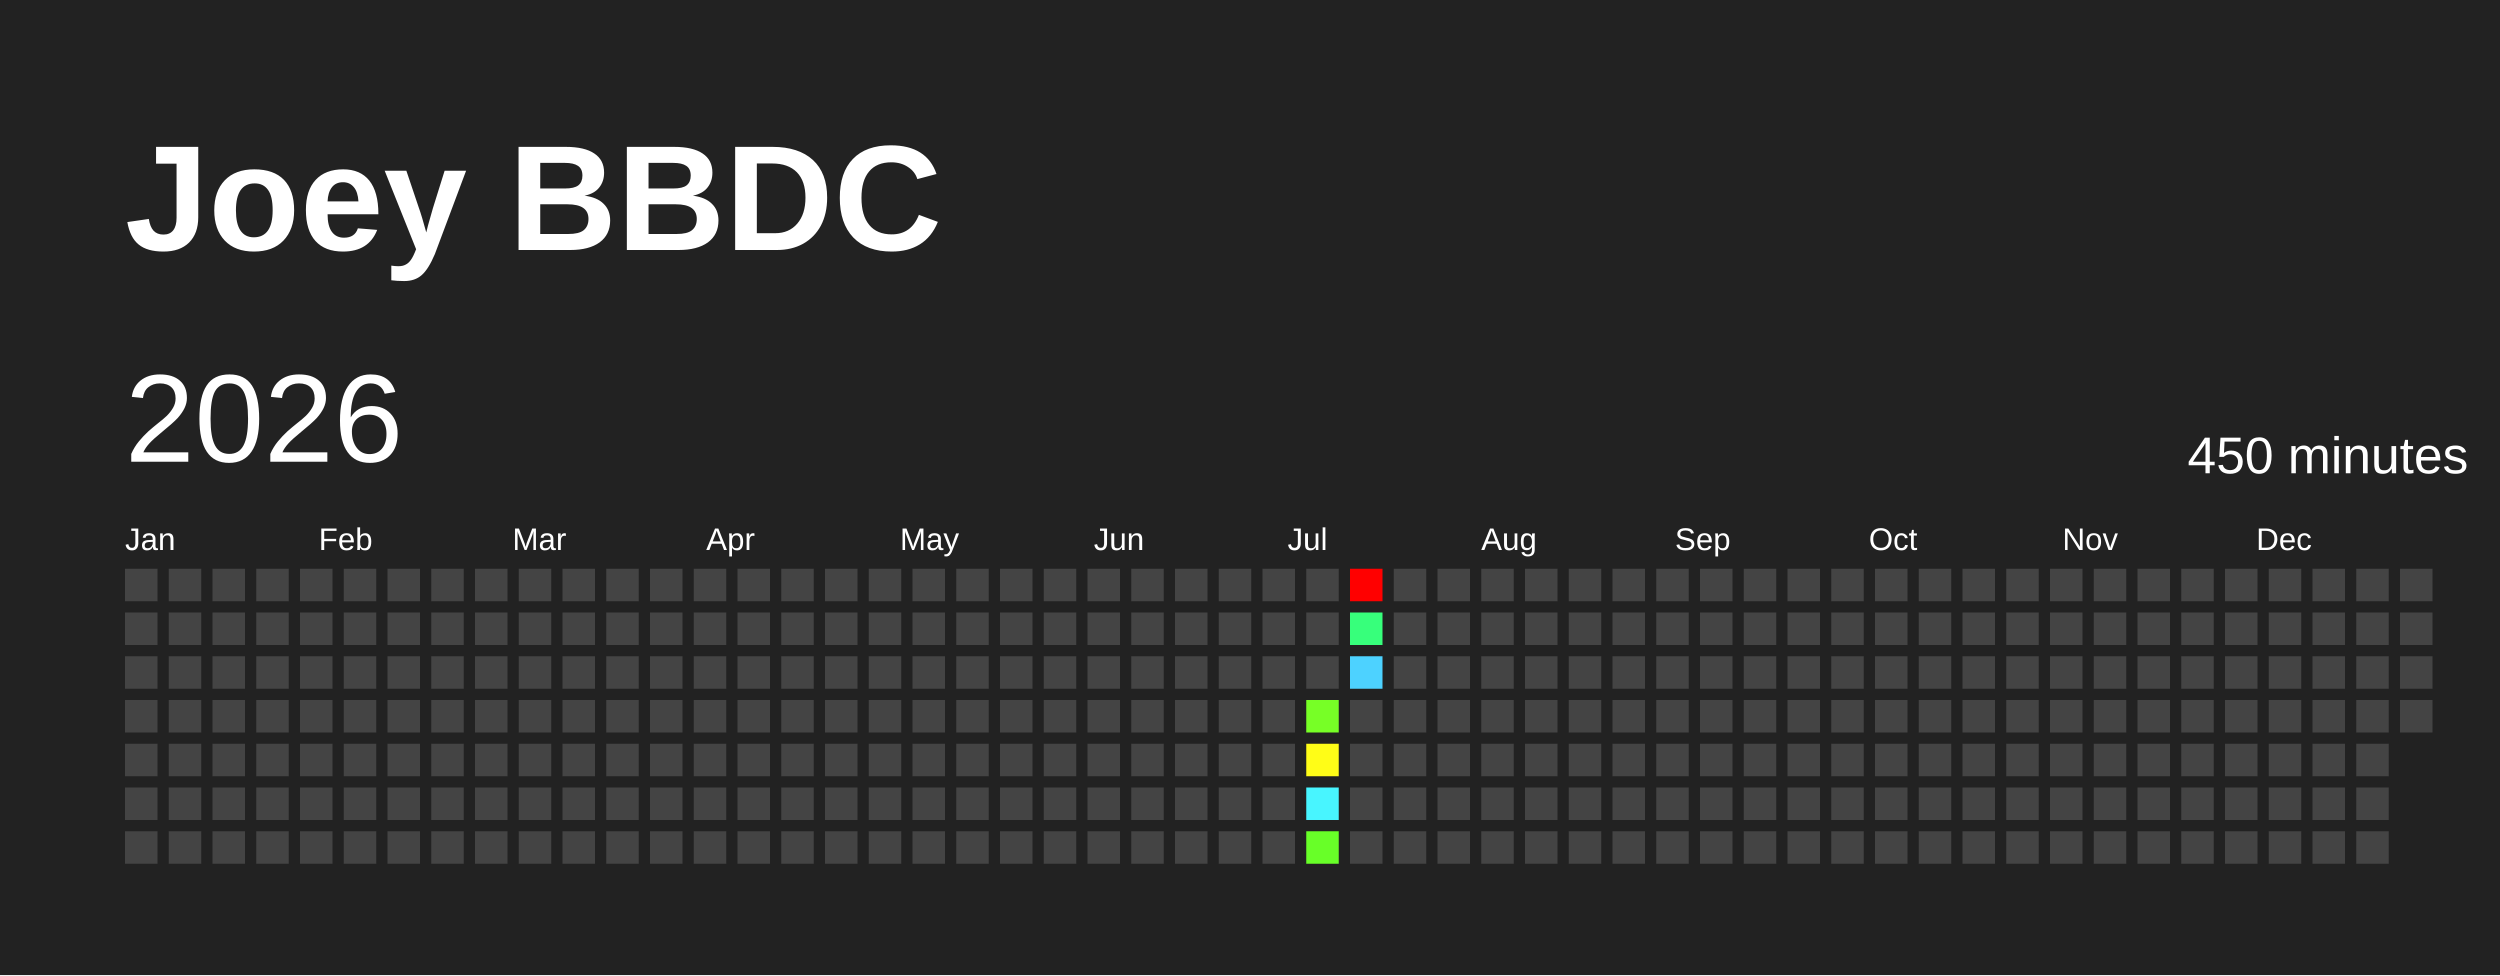
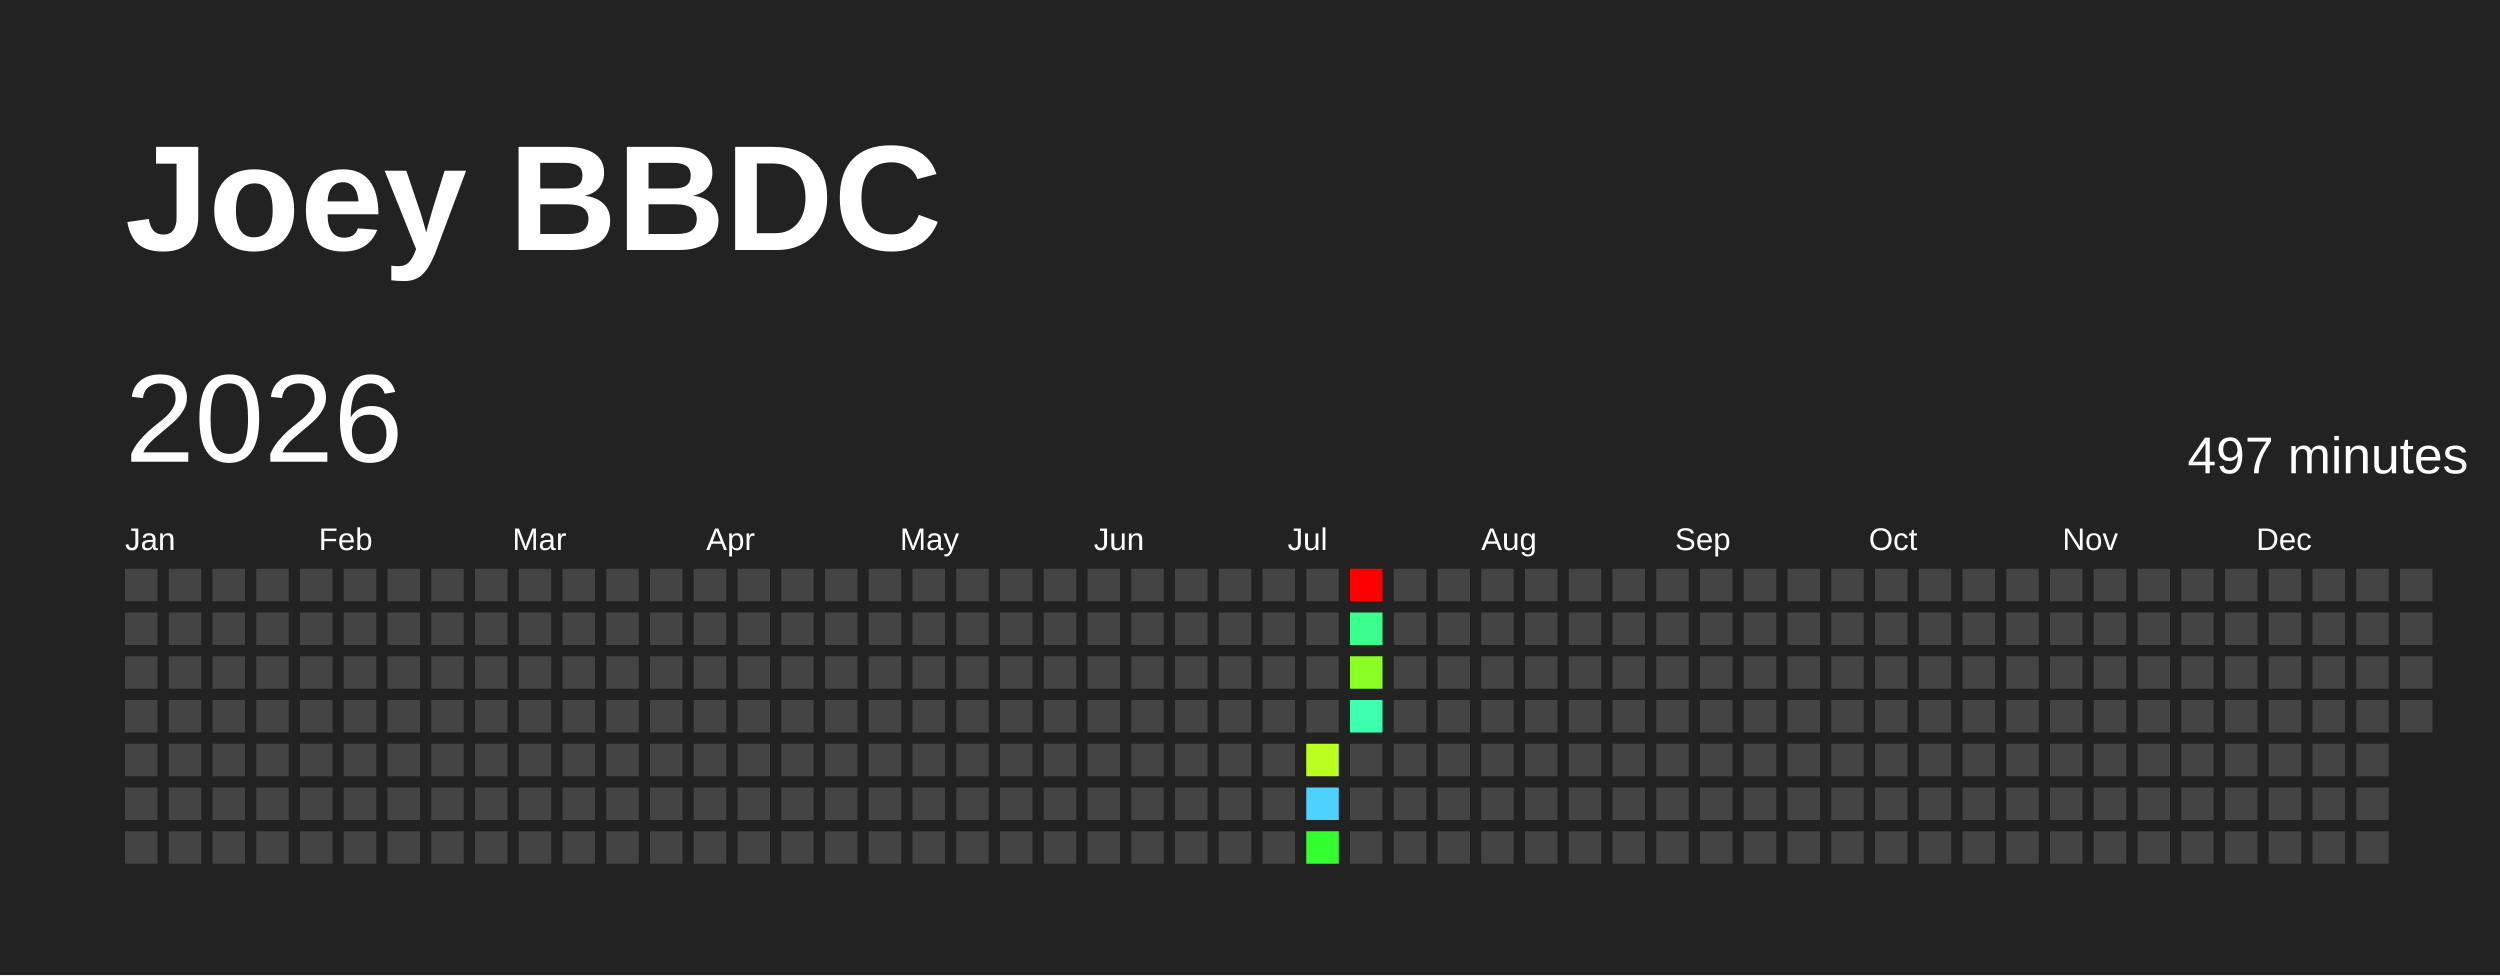
<svg xmlns="http://www.w3.org/2000/svg" baseProfile="full" height="78mm" version="1.1" viewBox="0,0,200,78" width="200mm">
  <defs />
  <rect fill="#222222" height="78" width="200" x="0" y="0" />
  <text fill="#FFFFFF" style="font-size:12px; font-family:Arial; font-weight:bold;" x="10" y="20">Joey BBDC</text>
  <text dominant-baseline="hanging" fill="#FFFFFF" style="font-size:10.0px; font-family:Arial;" x="10" y="30">2026</text>
-   <text dominant-baseline="hanging" fill="#FFFFFF" style="font-size:4.125px; font-family:Arial;" x="175" y="35">450 minutes</text>
+   <text dominant-baseline="hanging" fill="#FFFFFF" style="font-size:4.125px; font-family:Arial;" x="175" y="35">497 minutes</text>
  <text fill="#FFFFFF" style="font-size:2.5px; font-family:Arial" x="10.0" y="44">Jan</text>
  <text fill="#FFFFFF" style="font-size:2.5px; font-family:Arial" x="25.5" y="44">Feb</text>
  <text fill="#FFFFFF" style="font-size:2.5px; font-family:Arial" x="41.0" y="44">Mar</text>
  <text fill="#FFFFFF" style="font-size:2.5px; font-family:Arial" x="56.5" y="44">Apr</text>
  <text fill="#FFFFFF" style="font-size:2.5px; font-family:Arial" x="72.0" y="44">May</text>
  <text fill="#FFFFFF" style="font-size:2.5px; font-family:Arial" x="87.5" y="44">Jun</text>
  <text fill="#FFFFFF" style="font-size:2.5px; font-family:Arial" x="103.0" y="44">Jul</text>
  <text fill="#FFFFFF" style="font-size:2.5px; font-family:Arial" x="118.5" y="44">Aug</text>
  <text fill="#FFFFFF" style="font-size:2.5px; font-family:Arial" x="134.0" y="44">Sep</text>
  <text fill="#FFFFFF" style="font-size:2.5px; font-family:Arial" x="149.5" y="44">Oct</text>
  <text fill="#FFFFFF" style="font-size:2.5px; font-family:Arial" x="165.0" y="44">Nov</text>
  <text fill="#FFFFFF" style="font-size:2.5px; font-family:Arial" x="180.5" y="44">Dec</text>
  <rect fill="#444444" height="2.6" width="2.6" x="10.0" y="45.5" />
  <rect fill="#444444" height="2.6" width="2.6" x="10.0" y="49.0" />
  <rect fill="#444444" height="2.6" width="2.6" x="10.0" y="52.5" />
  <rect fill="#444444" height="2.6" width="2.6" x="10.0" y="56.0" />
  <rect fill="#444444" height="2.6" width="2.6" x="10.0" y="59.5" />
  <rect fill="#444444" height="2.6" width="2.6" x="10.0" y="63.0" />
  <rect fill="#444444" height="2.6" width="2.6" x="10.0" y="66.5" />
  <rect fill="#444444" height="2.6" width="2.6" x="13.5" y="45.5" />
  <rect fill="#444444" height="2.6" width="2.6" x="13.5" y="49.0" />
  <rect fill="#444444" height="2.6" width="2.6" x="13.5" y="52.5" />
  <rect fill="#444444" height="2.6" width="2.6" x="13.5" y="56.0" />
  <rect fill="#444444" height="2.6" width="2.6" x="13.5" y="59.5" />
  <rect fill="#444444" height="2.6" width="2.6" x="13.5" y="63.0" />
  <rect fill="#444444" height="2.6" width="2.6" x="13.5" y="66.5" />
  <rect fill="#444444" height="2.6" width="2.6" x="17.0" y="45.5" />
  <rect fill="#444444" height="2.6" width="2.6" x="17.0" y="49.0" />
  <rect fill="#444444" height="2.6" width="2.6" x="17.0" y="52.5" />
  <rect fill="#444444" height="2.6" width="2.6" x="17.0" y="56.0" />
  <rect fill="#444444" height="2.6" width="2.6" x="17.0" y="59.5" />
  <rect fill="#444444" height="2.6" width="2.6" x="17.0" y="63.0" />
  <rect fill="#444444" height="2.6" width="2.6" x="17.0" y="66.5" />
  <rect fill="#444444" height="2.6" width="2.6" x="20.5" y="45.5" />
  <rect fill="#444444" height="2.6" width="2.6" x="20.5" y="49.0" />
  <rect fill="#444444" height="2.6" width="2.6" x="20.5" y="52.5" />
  <rect fill="#444444" height="2.6" width="2.6" x="20.5" y="56.0" />
  <rect fill="#444444" height="2.6" width="2.6" x="20.5" y="59.5" />
  <rect fill="#444444" height="2.6" width="2.6" x="20.5" y="63.0" />
  <rect fill="#444444" height="2.6" width="2.6" x="20.5" y="66.5" />
  <rect fill="#444444" height="2.6" width="2.6" x="24.0" y="45.5" />
  <rect fill="#444444" height="2.6" width="2.6" x="24.0" y="49.0" />
  <rect fill="#444444" height="2.6" width="2.6" x="24.0" y="52.5" />
  <rect fill="#444444" height="2.6" width="2.6" x="24.0" y="56.0" />
  <rect fill="#444444" height="2.6" width="2.6" x="24.0" y="59.5" />
  <rect fill="#444444" height="2.6" width="2.6" x="24.0" y="63.0" />
  <rect fill="#444444" height="2.6" width="2.6" x="24.0" y="66.5" />
  <rect fill="#444444" height="2.6" width="2.6" x="27.5" y="45.5" />
  <rect fill="#444444" height="2.6" width="2.6" x="27.5" y="49.0" />
  <rect fill="#444444" height="2.6" width="2.6" x="27.5" y="52.5" />
  <rect fill="#444444" height="2.6" width="2.6" x="27.5" y="56.0" />
  <rect fill="#444444" height="2.6" width="2.6" x="27.5" y="59.5" />
  <rect fill="#444444" height="2.6" width="2.6" x="27.5" y="63.0" />
  <rect fill="#444444" height="2.6" width="2.6" x="27.5" y="66.5" />
  <rect fill="#444444" height="2.6" width="2.6" x="31.0" y="45.5" />
  <rect fill="#444444" height="2.6" width="2.6" x="31.0" y="49.0" />
  <rect fill="#444444" height="2.6" width="2.6" x="31.0" y="52.5" />
  <rect fill="#444444" height="2.6" width="2.6" x="31.0" y="56.0" />
  <rect fill="#444444" height="2.6" width="2.6" x="31.0" y="59.5" />
  <rect fill="#444444" height="2.6" width="2.6" x="31.0" y="63.0" />
  <rect fill="#444444" height="2.6" width="2.6" x="31.0" y="66.5" />
  <rect fill="#444444" height="2.6" width="2.6" x="34.5" y="45.5" />
  <rect fill="#444444" height="2.6" width="2.6" x="34.5" y="49.0" />
  <rect fill="#444444" height="2.6" width="2.6" x="34.5" y="52.5" />
  <rect fill="#444444" height="2.6" width="2.6" x="34.5" y="56.0" />
  <rect fill="#444444" height="2.6" width="2.6" x="34.5" y="59.5" />
  <rect fill="#444444" height="2.6" width="2.6" x="34.5" y="63.0" />
  <rect fill="#444444" height="2.6" width="2.6" x="34.5" y="66.5" />
  <rect fill="#444444" height="2.6" width="2.6" x="38.0" y="45.5" />
  <rect fill="#444444" height="2.6" width="2.6" x="38.0" y="49.0" />
  <rect fill="#444444" height="2.6" width="2.6" x="38.0" y="52.5" />
  <rect fill="#444444" height="2.6" width="2.6" x="38.0" y="56.0" />
  <rect fill="#444444" height="2.6" width="2.6" x="38.0" y="59.5" />
  <rect fill="#444444" height="2.6" width="2.6" x="38.0" y="63.0" />
  <rect fill="#444444" height="2.6" width="2.6" x="38.0" y="66.5" />
  <rect fill="#444444" height="2.6" width="2.6" x="41.5" y="45.5" />
  <rect fill="#444444" height="2.6" width="2.6" x="41.5" y="49.0" />
  <rect fill="#444444" height="2.6" width="2.6" x="41.5" y="52.5" />
  <rect fill="#444444" height="2.6" width="2.6" x="41.5" y="56.0" />
  <rect fill="#444444" height="2.6" width="2.6" x="41.5" y="59.5" />
  <rect fill="#444444" height="2.6" width="2.6" x="41.5" y="63.0" />
  <rect fill="#444444" height="2.6" width="2.6" x="41.5" y="66.5" />
  <rect fill="#444444" height="2.6" width="2.6" x="45.0" y="45.5" />
  <rect fill="#444444" height="2.6" width="2.6" x="45.0" y="49.0" />
  <rect fill="#444444" height="2.6" width="2.6" x="45.0" y="52.5" />
  <rect fill="#444444" height="2.6" width="2.6" x="45.0" y="56.0" />
  <rect fill="#444444" height="2.6" width="2.6" x="45.0" y="59.5" />
  <rect fill="#444444" height="2.6" width="2.6" x="45.0" y="63.0" />
  <rect fill="#444444" height="2.6" width="2.6" x="45.0" y="66.5" />
  <rect fill="#444444" height="2.6" width="2.6" x="48.5" y="45.5" />
  <rect fill="#444444" height="2.6" width="2.6" x="48.5" y="49.0" />
  <rect fill="#444444" height="2.6" width="2.6" x="48.5" y="52.5" />
  <rect fill="#444444" height="2.6" width="2.6" x="48.5" y="56.0" />
  <rect fill="#444444" height="2.6" width="2.6" x="48.5" y="59.5" />
  <rect fill="#444444" height="2.6" width="2.6" x="48.5" y="63.0" />
  <rect fill="#444444" height="2.6" width="2.6" x="48.5" y="66.5" />
  <rect fill="#444444" height="2.6" width="2.6" x="52.0" y="45.5" />
  <rect fill="#444444" height="2.6" width="2.6" x="52.0" y="49.0" />
  <rect fill="#444444" height="2.6" width="2.6" x="52.0" y="52.5" />
  <rect fill="#444444" height="2.6" width="2.6" x="52.0" y="56.0" />
  <rect fill="#444444" height="2.6" width="2.6" x="52.0" y="59.5" />
  <rect fill="#444444" height="2.6" width="2.6" x="52.0" y="63.0" />
  <rect fill="#444444" height="2.6" width="2.6" x="52.0" y="66.5" />
  <rect fill="#444444" height="2.6" width="2.6" x="55.5" y="45.5" />
  <rect fill="#444444" height="2.6" width="2.6" x="55.5" y="49.0" />
  <rect fill="#444444" height="2.6" width="2.6" x="55.5" y="52.5" />
  <rect fill="#444444" height="2.6" width="2.6" x="55.5" y="56.0" />
  <rect fill="#444444" height="2.6" width="2.6" x="55.5" y="59.5" />
  <rect fill="#444444" height="2.6" width="2.6" x="55.5" y="63.0" />
  <rect fill="#444444" height="2.6" width="2.6" x="55.5" y="66.5" />
  <rect fill="#444444" height="2.6" width="2.6" x="59.0" y="45.5" />
  <rect fill="#444444" height="2.6" width="2.6" x="59.0" y="49.0" />
  <rect fill="#444444" height="2.6" width="2.6" x="59.0" y="52.5" />
  <rect fill="#444444" height="2.6" width="2.6" x="59.0" y="56.0" />
  <rect fill="#444444" height="2.6" width="2.6" x="59.0" y="59.5" />
  <rect fill="#444444" height="2.6" width="2.6" x="59.0" y="63.0" />
  <rect fill="#444444" height="2.6" width="2.6" x="59.0" y="66.5" />
  <rect fill="#444444" height="2.6" width="2.6" x="62.5" y="45.5" />
  <rect fill="#444444" height="2.6" width="2.6" x="62.5" y="49.0" />
  <rect fill="#444444" height="2.6" width="2.6" x="62.5" y="52.5" />
  <rect fill="#444444" height="2.6" width="2.6" x="62.5" y="56.0" />
  <rect fill="#444444" height="2.6" width="2.6" x="62.5" y="59.5" />
  <rect fill="#444444" height="2.6" width="2.6" x="62.5" y="63.0" />
  <rect fill="#444444" height="2.6" width="2.6" x="62.5" y="66.5" />
  <rect fill="#444444" height="2.6" width="2.6" x="66.0" y="45.5" />
  <rect fill="#444444" height="2.6" width="2.6" x="66.0" y="49.0" />
  <rect fill="#444444" height="2.6" width="2.6" x="66.0" y="52.5" />
  <rect fill="#444444" height="2.6" width="2.6" x="66.0" y="56.0" />
  <rect fill="#444444" height="2.6" width="2.6" x="66.0" y="59.5" />
  <rect fill="#444444" height="2.6" width="2.6" x="66.0" y="63.0" />
  <rect fill="#444444" height="2.6" width="2.6" x="66.0" y="66.5" />
  <rect fill="#444444" height="2.6" width="2.6" x="69.5" y="45.5" />
  <rect fill="#444444" height="2.6" width="2.6" x="69.5" y="49.0" />
  <rect fill="#444444" height="2.6" width="2.6" x="69.5" y="52.5" />
  <rect fill="#444444" height="2.6" width="2.6" x="69.5" y="56.0" />
  <rect fill="#444444" height="2.6" width="2.6" x="69.5" y="59.5" />
  <rect fill="#444444" height="2.6" width="2.6" x="69.5" y="63.0" />
  <rect fill="#444444" height="2.6" width="2.6" x="69.5" y="66.5" />
  <rect fill="#444444" height="2.6" width="2.6" x="73.0" y="45.5" />
  <rect fill="#444444" height="2.6" width="2.6" x="73.0" y="49.0" />
  <rect fill="#444444" height="2.6" width="2.6" x="73.0" y="52.5" />
  <rect fill="#444444" height="2.6" width="2.6" x="73.0" y="56.0" />
  <rect fill="#444444" height="2.6" width="2.6" x="73.0" y="59.5" />
  <rect fill="#444444" height="2.6" width="2.6" x="73.0" y="63.0" />
  <rect fill="#444444" height="2.6" width="2.6" x="73.0" y="66.5" />
  <rect fill="#444444" height="2.6" width="2.6" x="76.5" y="45.5" />
  <rect fill="#444444" height="2.6" width="2.6" x="76.5" y="49.0" />
  <rect fill="#444444" height="2.6" width="2.6" x="76.5" y="52.5" />
  <rect fill="#444444" height="2.6" width="2.6" x="76.5" y="56.0" />
  <rect fill="#444444" height="2.6" width="2.6" x="76.5" y="59.5" />
  <rect fill="#444444" height="2.6" width="2.6" x="76.5" y="63.0" />
  <rect fill="#444444" height="2.6" width="2.6" x="76.5" y="66.5" />
  <rect fill="#444444" height="2.6" width="2.6" x="80.0" y="45.5" />
  <rect fill="#444444" height="2.6" width="2.6" x="80.0" y="49.0" />
  <rect fill="#444444" height="2.6" width="2.6" x="80.0" y="52.5" />
  <rect fill="#444444" height="2.6" width="2.6" x="80.0" y="56.0" />
  <rect fill="#444444" height="2.6" width="2.6" x="80.0" y="59.5" />
  <rect fill="#444444" height="2.6" width="2.6" x="80.0" y="63.0" />
  <rect fill="#444444" height="2.6" width="2.6" x="80.0" y="66.5" />
  <rect fill="#444444" height="2.6" width="2.6" x="83.5" y="45.5" />
  <rect fill="#444444" height="2.6" width="2.6" x="83.5" y="49.0" />
  <rect fill="#444444" height="2.6" width="2.6" x="83.5" y="52.5" />
  <rect fill="#444444" height="2.6" width="2.6" x="83.5" y="56.0" />
  <rect fill="#444444" height="2.6" width="2.6" x="83.5" y="59.5" />
  <rect fill="#444444" height="2.6" width="2.6" x="83.5" y="63.0" />
  <rect fill="#444444" height="2.6" width="2.6" x="83.5" y="66.5" />
  <rect fill="#444444" height="2.6" width="2.6" x="87.0" y="45.5" />
  <rect fill="#444444" height="2.6" width="2.6" x="87.0" y="49.0" />
  <rect fill="#444444" height="2.6" width="2.6" x="87.0" y="52.5" />
  <rect fill="#444444" height="2.6" width="2.6" x="87.0" y="56.0" />
  <rect fill="#444444" height="2.6" width="2.6" x="87.0" y="59.5" />
  <rect fill="#444444" height="2.6" width="2.6" x="87.0" y="63.0" />
  <rect fill="#444444" height="2.6" width="2.6" x="87.0" y="66.5" />
  <rect fill="#444444" height="2.6" width="2.6" x="90.5" y="45.5" />
  <rect fill="#444444" height="2.6" width="2.6" x="90.5" y="49.0" />
  <rect fill="#444444" height="2.6" width="2.6" x="90.5" y="52.5" />
  <rect fill="#444444" height="2.6" width="2.6" x="90.5" y="56.0" />
  <rect fill="#444444" height="2.6" width="2.6" x="90.5" y="59.5" />
  <rect fill="#444444" height="2.6" width="2.6" x="90.5" y="63.0" />
  <rect fill="#444444" height="2.6" width="2.6" x="90.5" y="66.5" />
  <rect fill="#444444" height="2.6" width="2.6" x="94.0" y="45.5" />
  <rect fill="#444444" height="2.6" width="2.6" x="94.0" y="49.0" />
  <rect fill="#444444" height="2.6" width="2.6" x="94.0" y="52.5" />
  <rect fill="#444444" height="2.6" width="2.6" x="94.0" y="56.0" />
  <rect fill="#444444" height="2.6" width="2.6" x="94.0" y="59.5" />
  <rect fill="#444444" height="2.6" width="2.6" x="94.0" y="63.0" />
  <rect fill="#444444" height="2.6" width="2.6" x="94.0" y="66.5" />
  <rect fill="#444444" height="2.6" width="2.6" x="97.5" y="45.5" />
  <rect fill="#444444" height="2.6" width="2.6" x="97.5" y="49.0" />
  <rect fill="#444444" height="2.6" width="2.6" x="97.5" y="52.5" />
  <rect fill="#444444" height="2.6" width="2.6" x="97.5" y="56.0" />
  <rect fill="#444444" height="2.6" width="2.6" x="97.5" y="59.5" />
  <rect fill="#444444" height="2.6" width="2.6" x="97.5" y="63.0" />
  <rect fill="#444444" height="2.6" width="2.6" x="97.5" y="66.5" />
  <rect fill="#444444" height="2.6" width="2.6" x="101.0" y="45.5" />
  <rect fill="#444444" height="2.6" width="2.6" x="101.0" y="49.0" />
  <rect fill="#444444" height="2.6" width="2.6" x="101.0" y="52.5" />
  <rect fill="#444444" height="2.6" width="2.6" x="101.0" y="56.0" />
  <rect fill="#444444" height="2.6" width="2.6" x="101.0" y="59.5" />
  <rect fill="#444444" height="2.6" width="2.6" x="101.0" y="63.0" />
  <rect fill="#444444" height="2.6" width="2.6" x="101.0" y="66.5" />
  <rect fill="#444444" height="2.6" width="2.6" x="104.5" y="45.5" />
  <rect fill="#444444" height="2.6" width="2.6" x="104.5" y="49.0" />
  <rect fill="#444444" height="2.6" width="2.6" x="104.5" y="52.5" />
-   <rect fill="#77ff26" height="2.6" width="2.6" x="104.5" y="56.0" />
-   <rect fill="#fffd17" height="2.6" width="2.6" x="104.5" y="59.5" />
-   <rect fill="#48f5ff" height="2.6" width="2.6" x="104.5" y="63.0" />
-   <rect fill="#68ff28" height="2.6" width="2.6" x="104.5" y="66.5" />
+   <rect fill="#444444" height="2.6" width="2.6" x="104.5" y="56.0" />
+   <rect fill="#baff1f" height="2.6" width="2.6" x="104.5" y="59.5" />
+   <rect fill="#4dd2ff" height="2.6" width="2.6" x="104.5" y="63.0" />
+   <rect fill="#33ff2f" height="2.6" width="2.6" x="104.5" y="66.5" />
  <rect fill="red" height="2.6" width="2.6" x="108.0" y="45.5" />
-   <rect fill="#37ff7b" height="2.6" width="2.6" x="108.0" y="49.0" />
-   <rect fill="#4dd2ff" height="2.6" width="2.6" x="108.0" y="52.5" />
-   <rect fill="#444444" height="2.6" width="2.6" x="108.0" y="56.0" />
+   <rect fill="#3aff8e" height="2.6" width="2.6" x="108.0" y="49.0" />
+   <rect fill="#8aff24" height="2.6" width="2.6" x="108.0" y="52.5" />
+   <rect fill="#3dffae" height="2.6" width="2.6" x="108.0" y="56.0" />
  <rect fill="#444444" height="2.6" width="2.6" x="108.0" y="59.5" />
  <rect fill="#444444" height="2.6" width="2.6" x="108.0" y="63.0" />
  <rect fill="#444444" height="2.6" width="2.6" x="108.0" y="66.5" />
  <rect fill="#444444" height="2.6" width="2.6" x="111.5" y="45.5" />
  <rect fill="#444444" height="2.6" width="2.6" x="111.5" y="49.0" />
  <rect fill="#444444" height="2.6" width="2.6" x="111.5" y="52.5" />
  <rect fill="#444444" height="2.6" width="2.6" x="111.5" y="56.0" />
  <rect fill="#444444" height="2.6" width="2.6" x="111.5" y="59.5" />
  <rect fill="#444444" height="2.6" width="2.6" x="111.5" y="63.0" />
  <rect fill="#444444" height="2.6" width="2.6" x="111.5" y="66.5" />
  <rect fill="#444444" height="2.6" width="2.6" x="115.0" y="45.5" />
  <rect fill="#444444" height="2.6" width="2.6" x="115.0" y="49.0" />
  <rect fill="#444444" height="2.6" width="2.6" x="115.0" y="52.5" />
  <rect fill="#444444" height="2.6" width="2.6" x="115.0" y="56.0" />
  <rect fill="#444444" height="2.6" width="2.6" x="115.0" y="59.5" />
  <rect fill="#444444" height="2.6" width="2.6" x="115.0" y="63.0" />
  <rect fill="#444444" height="2.6" width="2.6" x="115.0" y="66.5" />
  <rect fill="#444444" height="2.6" width="2.6" x="118.5" y="45.5" />
  <rect fill="#444444" height="2.6" width="2.6" x="118.5" y="49.0" />
  <rect fill="#444444" height="2.6" width="2.6" x="118.5" y="52.5" />
  <rect fill="#444444" height="2.6" width="2.6" x="118.5" y="56.0" />
  <rect fill="#444444" height="2.6" width="2.6" x="118.5" y="59.5" />
  <rect fill="#444444" height="2.6" width="2.6" x="118.5" y="63.0" />
  <rect fill="#444444" height="2.6" width="2.6" x="118.5" y="66.5" />
  <rect fill="#444444" height="2.6" width="2.6" x="122.0" y="45.5" />
  <rect fill="#444444" height="2.6" width="2.6" x="122.0" y="49.0" />
  <rect fill="#444444" height="2.6" width="2.6" x="122.0" y="52.5" />
  <rect fill="#444444" height="2.6" width="2.6" x="122.0" y="56.0" />
  <rect fill="#444444" height="2.6" width="2.6" x="122.0" y="59.5" />
  <rect fill="#444444" height="2.6" width="2.6" x="122.0" y="63.0" />
  <rect fill="#444444" height="2.6" width="2.6" x="122.0" y="66.5" />
  <rect fill="#444444" height="2.6" width="2.6" x="125.5" y="45.5" />
  <rect fill="#444444" height="2.6" width="2.6" x="125.5" y="49.0" />
  <rect fill="#444444" height="2.6" width="2.6" x="125.5" y="52.5" />
  <rect fill="#444444" height="2.6" width="2.6" x="125.5" y="56.0" />
  <rect fill="#444444" height="2.6" width="2.6" x="125.5" y="59.5" />
  <rect fill="#444444" height="2.6" width="2.6" x="125.5" y="63.0" />
  <rect fill="#444444" height="2.6" width="2.6" x="125.5" y="66.5" />
  <rect fill="#444444" height="2.6" width="2.6" x="129.0" y="45.5" />
  <rect fill="#444444" height="2.6" width="2.6" x="129.0" y="49.0" />
  <rect fill="#444444" height="2.6" width="2.6" x="129.0" y="52.5" />
  <rect fill="#444444" height="2.6" width="2.6" x="129.0" y="56.0" />
  <rect fill="#444444" height="2.6" width="2.6" x="129.0" y="59.5" />
  <rect fill="#444444" height="2.6" width="2.6" x="129.0" y="63.0" />
  <rect fill="#444444" height="2.6" width="2.6" x="129.0" y="66.5" />
  <rect fill="#444444" height="2.6" width="2.6" x="132.5" y="45.5" />
  <rect fill="#444444" height="2.6" width="2.6" x="132.5" y="49.0" />
  <rect fill="#444444" height="2.6" width="2.6" x="132.5" y="52.5" />
  <rect fill="#444444" height="2.6" width="2.6" x="132.5" y="56.0" />
  <rect fill="#444444" height="2.6" width="2.6" x="132.5" y="59.5" />
  <rect fill="#444444" height="2.6" width="2.6" x="132.5" y="63.0" />
  <rect fill="#444444" height="2.6" width="2.6" x="132.5" y="66.5" />
  <rect fill="#444444" height="2.6" width="2.6" x="136.0" y="45.5" />
  <rect fill="#444444" height="2.6" width="2.6" x="136.0" y="49.0" />
  <rect fill="#444444" height="2.6" width="2.6" x="136.0" y="52.5" />
  <rect fill="#444444" height="2.6" width="2.6" x="136.0" y="56.0" />
  <rect fill="#444444" height="2.6" width="2.6" x="136.0" y="59.5" />
  <rect fill="#444444" height="2.6" width="2.6" x="136.0" y="63.0" />
  <rect fill="#444444" height="2.6" width="2.6" x="136.0" y="66.5" />
  <rect fill="#444444" height="2.6" width="2.6" x="139.5" y="45.5" />
  <rect fill="#444444" height="2.6" width="2.6" x="139.5" y="49.0" />
  <rect fill="#444444" height="2.6" width="2.6" x="139.5" y="52.5" />
  <rect fill="#444444" height="2.6" width="2.6" x="139.5" y="56.0" />
  <rect fill="#444444" height="2.6" width="2.6" x="139.5" y="59.5" />
  <rect fill="#444444" height="2.6" width="2.6" x="139.5" y="63.0" />
  <rect fill="#444444" height="2.6" width="2.6" x="139.5" y="66.5" />
  <rect fill="#444444" height="2.6" width="2.6" x="143.0" y="45.5" />
  <rect fill="#444444" height="2.6" width="2.6" x="143.0" y="49.0" />
  <rect fill="#444444" height="2.6" width="2.6" x="143.0" y="52.5" />
  <rect fill="#444444" height="2.6" width="2.6" x="143.0" y="56.0" />
  <rect fill="#444444" height="2.6" width="2.6" x="143.0" y="59.5" />
  <rect fill="#444444" height="2.6" width="2.6" x="143.0" y="63.0" />
  <rect fill="#444444" height="2.6" width="2.6" x="143.0" y="66.5" />
  <rect fill="#444444" height="2.6" width="2.6" x="146.5" y="45.5" />
  <rect fill="#444444" height="2.6" width="2.6" x="146.5" y="49.0" />
  <rect fill="#444444" height="2.6" width="2.6" x="146.5" y="52.5" />
  <rect fill="#444444" height="2.6" width="2.6" x="146.5" y="56.0" />
  <rect fill="#444444" height="2.6" width="2.6" x="146.5" y="59.5" />
  <rect fill="#444444" height="2.6" width="2.6" x="146.5" y="63.0" />
  <rect fill="#444444" height="2.6" width="2.6" x="146.5" y="66.5" />
  <rect fill="#444444" height="2.6" width="2.6" x="150.0" y="45.5" />
  <rect fill="#444444" height="2.6" width="2.6" x="150.0" y="49.0" />
  <rect fill="#444444" height="2.6" width="2.6" x="150.0" y="52.5" />
  <rect fill="#444444" height="2.6" width="2.6" x="150.0" y="56.0" />
  <rect fill="#444444" height="2.6" width="2.6" x="150.0" y="59.5" />
  <rect fill="#444444" height="2.6" width="2.6" x="150.0" y="63.0" />
  <rect fill="#444444" height="2.6" width="2.6" x="150.0" y="66.5" />
  <rect fill="#444444" height="2.6" width="2.6" x="153.5" y="45.5" />
  <rect fill="#444444" height="2.6" width="2.6" x="153.5" y="49.0" />
  <rect fill="#444444" height="2.6" width="2.6" x="153.5" y="52.5" />
  <rect fill="#444444" height="2.6" width="2.6" x="153.5" y="56.0" />
  <rect fill="#444444" height="2.6" width="2.6" x="153.5" y="59.5" />
  <rect fill="#444444" height="2.6" width="2.6" x="153.5" y="63.0" />
  <rect fill="#444444" height="2.6" width="2.6" x="153.5" y="66.5" />
  <rect fill="#444444" height="2.6" width="2.6" x="157.0" y="45.5" />
  <rect fill="#444444" height="2.6" width="2.6" x="157.0" y="49.0" />
  <rect fill="#444444" height="2.6" width="2.6" x="157.0" y="52.5" />
  <rect fill="#444444" height="2.6" width="2.6" x="157.0" y="56.0" />
  <rect fill="#444444" height="2.6" width="2.6" x="157.0" y="59.5" />
  <rect fill="#444444" height="2.6" width="2.6" x="157.0" y="63.0" />
  <rect fill="#444444" height="2.6" width="2.6" x="157.0" y="66.5" />
  <rect fill="#444444" height="2.6" width="2.6" x="160.5" y="45.5" />
  <rect fill="#444444" height="2.6" width="2.6" x="160.5" y="49.0" />
  <rect fill="#444444" height="2.6" width="2.6" x="160.5" y="52.5" />
  <rect fill="#444444" height="2.6" width="2.6" x="160.5" y="56.0" />
  <rect fill="#444444" height="2.6" width="2.6" x="160.5" y="59.5" />
  <rect fill="#444444" height="2.6" width="2.6" x="160.5" y="63.0" />
  <rect fill="#444444" height="2.6" width="2.6" x="160.5" y="66.5" />
  <rect fill="#444444" height="2.6" width="2.6" x="164.0" y="45.5" />
  <rect fill="#444444" height="2.6" width="2.6" x="164.0" y="49.0" />
  <rect fill="#444444" height="2.6" width="2.6" x="164.0" y="52.5" />
  <rect fill="#444444" height="2.6" width="2.6" x="164.0" y="56.0" />
  <rect fill="#444444" height="2.6" width="2.6" x="164.0" y="59.5" />
  <rect fill="#444444" height="2.6" width="2.6" x="164.0" y="63.0" />
  <rect fill="#444444" height="2.6" width="2.6" x="164.0" y="66.5" />
  <rect fill="#444444" height="2.6" width="2.6" x="167.5" y="45.5" />
  <rect fill="#444444" height="2.6" width="2.6" x="167.5" y="49.0" />
  <rect fill="#444444" height="2.6" width="2.6" x="167.5" y="52.5" />
  <rect fill="#444444" height="2.6" width="2.6" x="167.5" y="56.0" />
  <rect fill="#444444" height="2.6" width="2.6" x="167.5" y="59.5" />
  <rect fill="#444444" height="2.6" width="2.6" x="167.5" y="63.0" />
  <rect fill="#444444" height="2.6" width="2.6" x="167.5" y="66.5" />
  <rect fill="#444444" height="2.6" width="2.6" x="171.0" y="45.5" />
  <rect fill="#444444" height="2.6" width="2.6" x="171.0" y="49.0" />
  <rect fill="#444444" height="2.6" width="2.6" x="171.0" y="52.5" />
  <rect fill="#444444" height="2.6" width="2.6" x="171.0" y="56.0" />
  <rect fill="#444444" height="2.6" width="2.6" x="171.0" y="59.5" />
  <rect fill="#444444" height="2.6" width="2.6" x="171.0" y="63.0" />
  <rect fill="#444444" height="2.6" width="2.6" x="171.0" y="66.5" />
  <rect fill="#444444" height="2.6" width="2.6" x="174.5" y="45.5" />
  <rect fill="#444444" height="2.6" width="2.6" x="174.5" y="49.0" />
  <rect fill="#444444" height="2.6" width="2.6" x="174.5" y="52.5" />
  <rect fill="#444444" height="2.6" width="2.6" x="174.5" y="56.0" />
  <rect fill="#444444" height="2.6" width="2.6" x="174.5" y="59.5" />
  <rect fill="#444444" height="2.6" width="2.6" x="174.5" y="63.0" />
  <rect fill="#444444" height="2.6" width="2.6" x="174.5" y="66.5" />
  <rect fill="#444444" height="2.6" width="2.6" x="178.0" y="45.5" />
  <rect fill="#444444" height="2.6" width="2.6" x="178.0" y="49.0" />
  <rect fill="#444444" height="2.6" width="2.6" x="178.0" y="52.5" />
  <rect fill="#444444" height="2.6" width="2.6" x="178.0" y="56.0" />
  <rect fill="#444444" height="2.6" width="2.6" x="178.0" y="59.5" />
  <rect fill="#444444" height="2.6" width="2.6" x="178.0" y="63.0" />
  <rect fill="#444444" height="2.6" width="2.6" x="178.0" y="66.5" />
  <rect fill="#444444" height="2.6" width="2.6" x="181.5" y="45.5" />
  <rect fill="#444444" height="2.6" width="2.6" x="181.5" y="49.0" />
  <rect fill="#444444" height="2.6" width="2.6" x="181.5" y="52.5" />
  <rect fill="#444444" height="2.6" width="2.6" x="181.5" y="56.0" />
  <rect fill="#444444" height="2.6" width="2.6" x="181.5" y="59.5" />
  <rect fill="#444444" height="2.6" width="2.6" x="181.5" y="63.0" />
  <rect fill="#444444" height="2.6" width="2.6" x="181.5" y="66.5" />
  <rect fill="#444444" height="2.6" width="2.6" x="185.0" y="45.5" />
  <rect fill="#444444" height="2.6" width="2.6" x="185.0" y="49.0" />
  <rect fill="#444444" height="2.6" width="2.6" x="185.0" y="52.5" />
  <rect fill="#444444" height="2.6" width="2.6" x="185.0" y="56.0" />
  <rect fill="#444444" height="2.6" width="2.6" x="185.0" y="59.5" />
  <rect fill="#444444" height="2.6" width="2.6" x="185.0" y="63.0" />
  <rect fill="#444444" height="2.6" width="2.6" x="185.0" y="66.5" />
  <rect fill="#444444" height="2.6" width="2.6" x="188.5" y="45.5" />
  <rect fill="#444444" height="2.6" width="2.6" x="188.5" y="49.0" />
  <rect fill="#444444" height="2.6" width="2.6" x="188.5" y="52.5" />
  <rect fill="#444444" height="2.6" width="2.6" x="188.5" y="56.0" />
  <rect fill="#444444" height="2.6" width="2.6" x="188.5" y="59.5" />
  <rect fill="#444444" height="2.6" width="2.6" x="188.5" y="63.0" />
  <rect fill="#444444" height="2.6" width="2.6" x="188.5" y="66.5" />
  <rect fill="#444444" height="2.6" width="2.6" x="192.0" y="45.5" />
  <rect fill="#444444" height="2.6" width="2.6" x="192.0" y="49.0" />
  <rect fill="#444444" height="2.6" width="2.6" x="192.0" y="52.5" />
  <rect fill="#444444" height="2.6" width="2.6" x="192.0" y="56.0" />
</svg>
